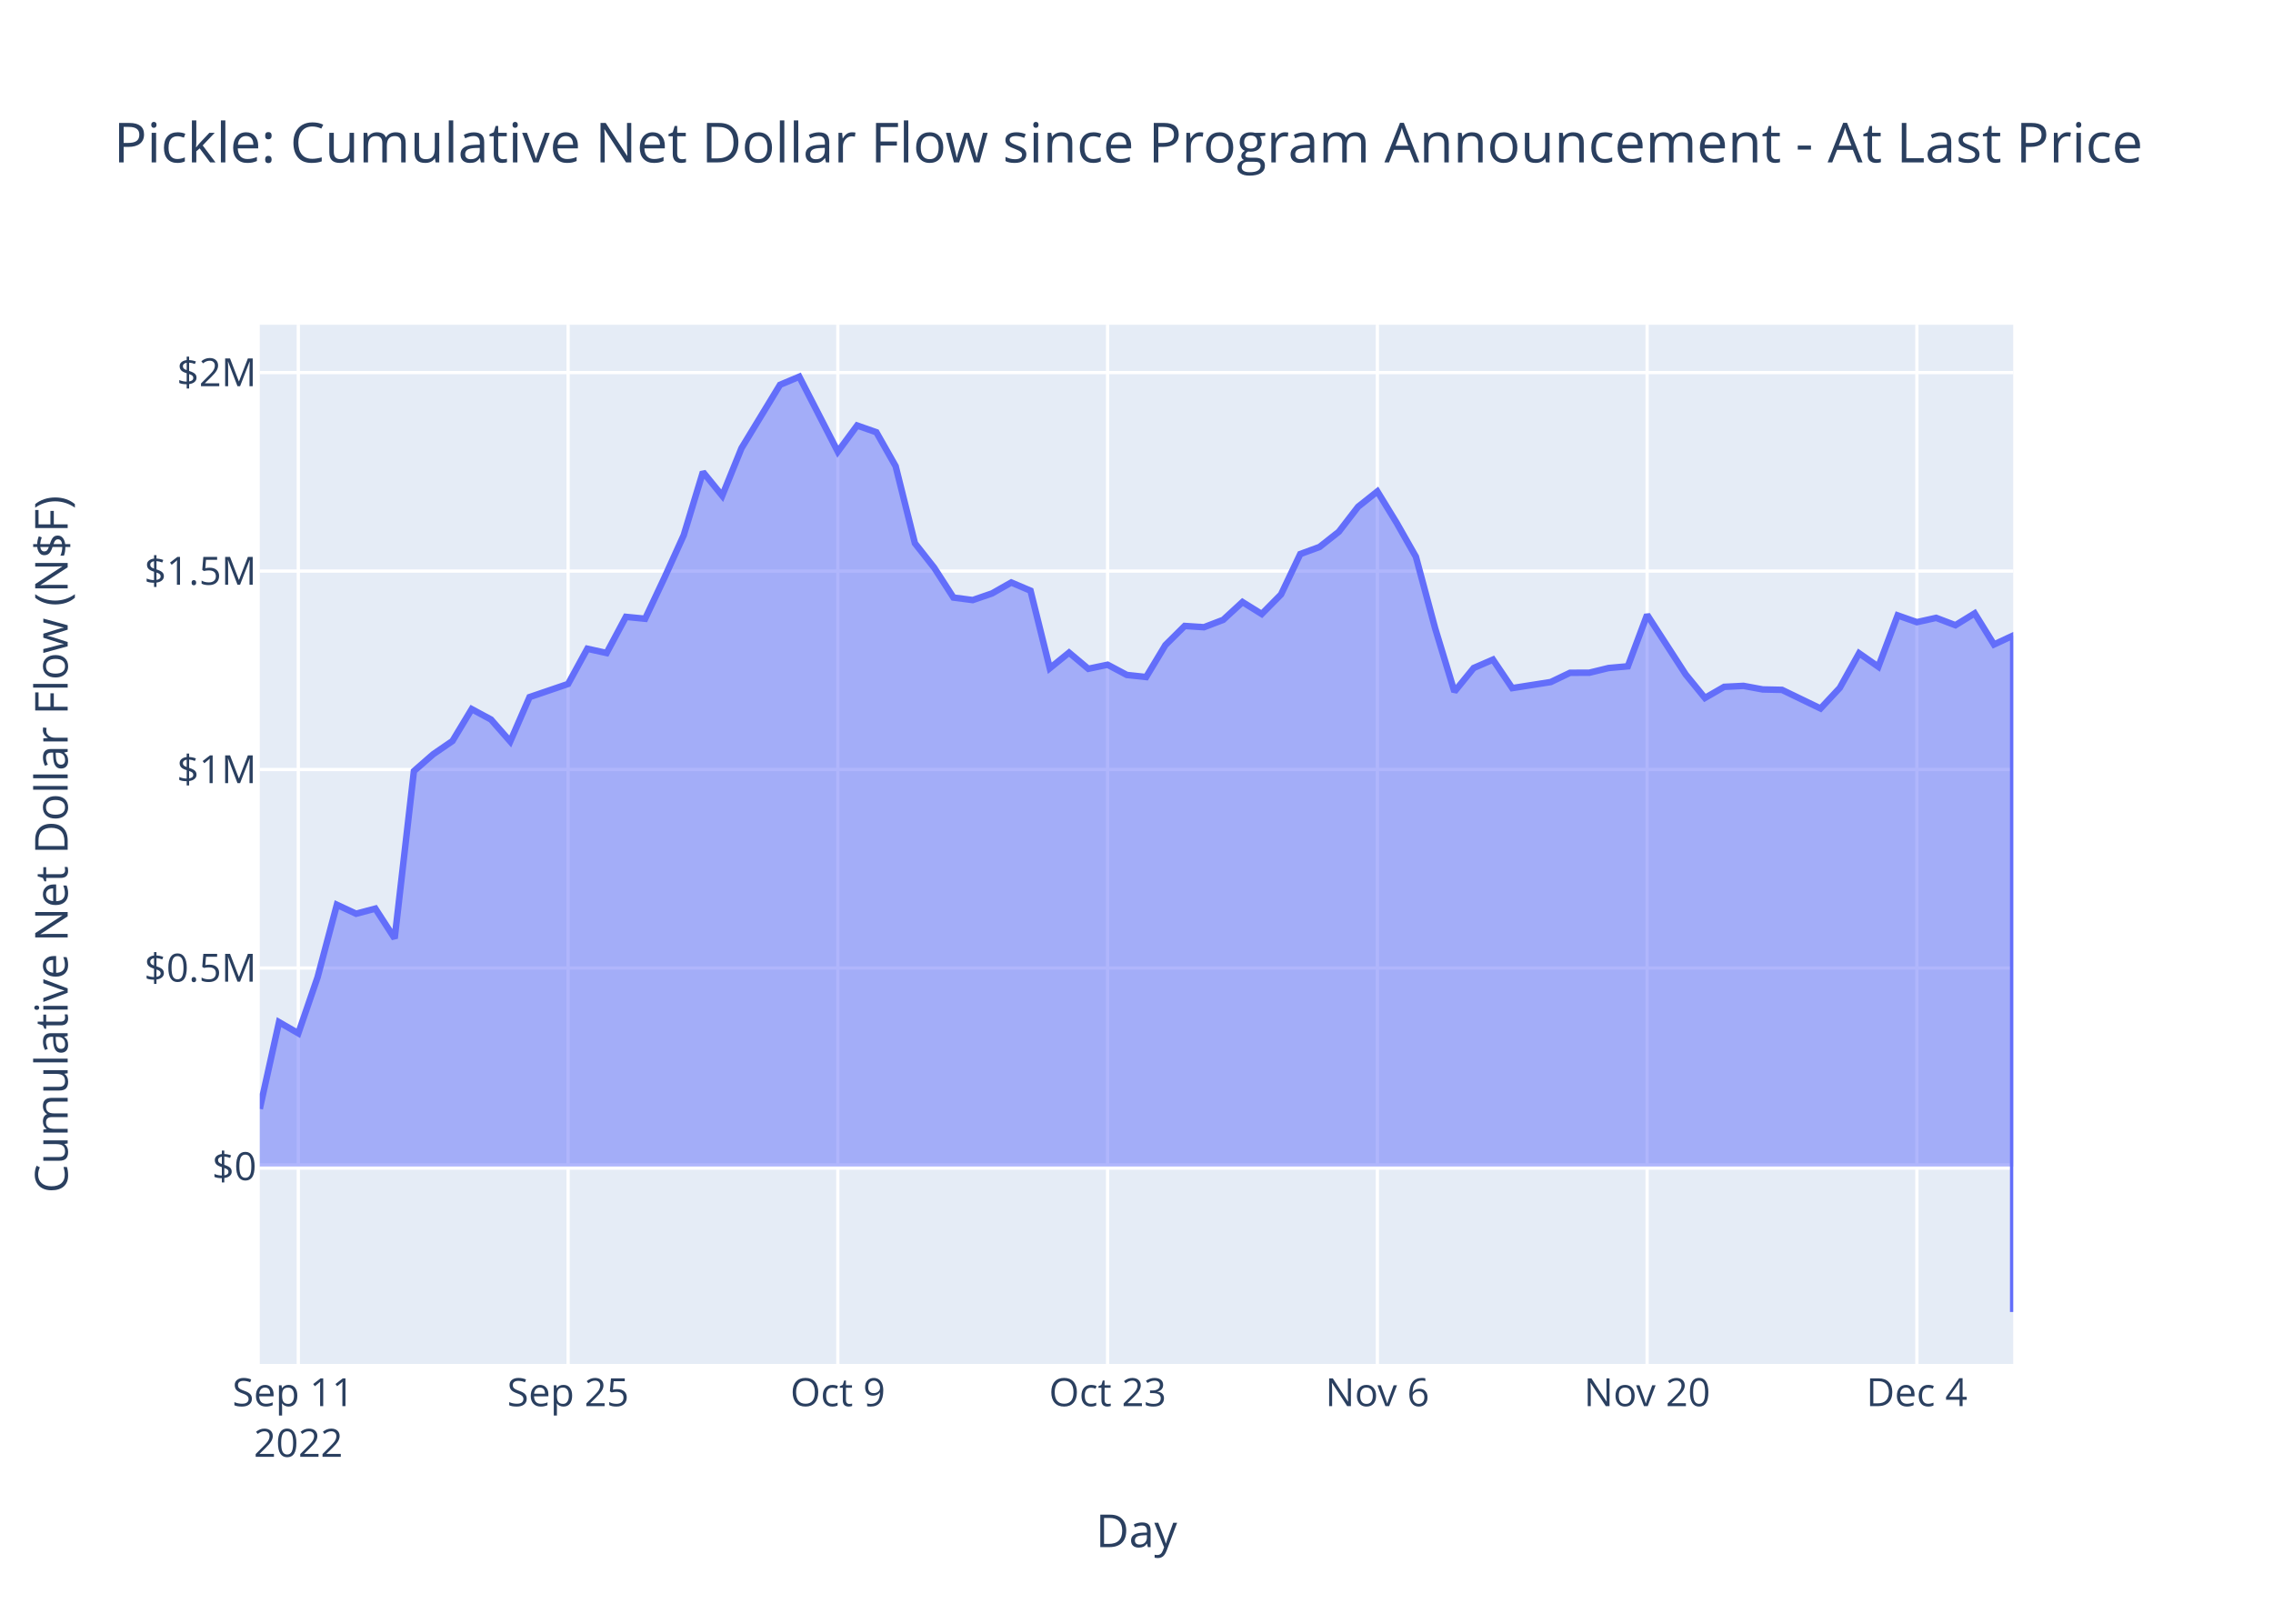
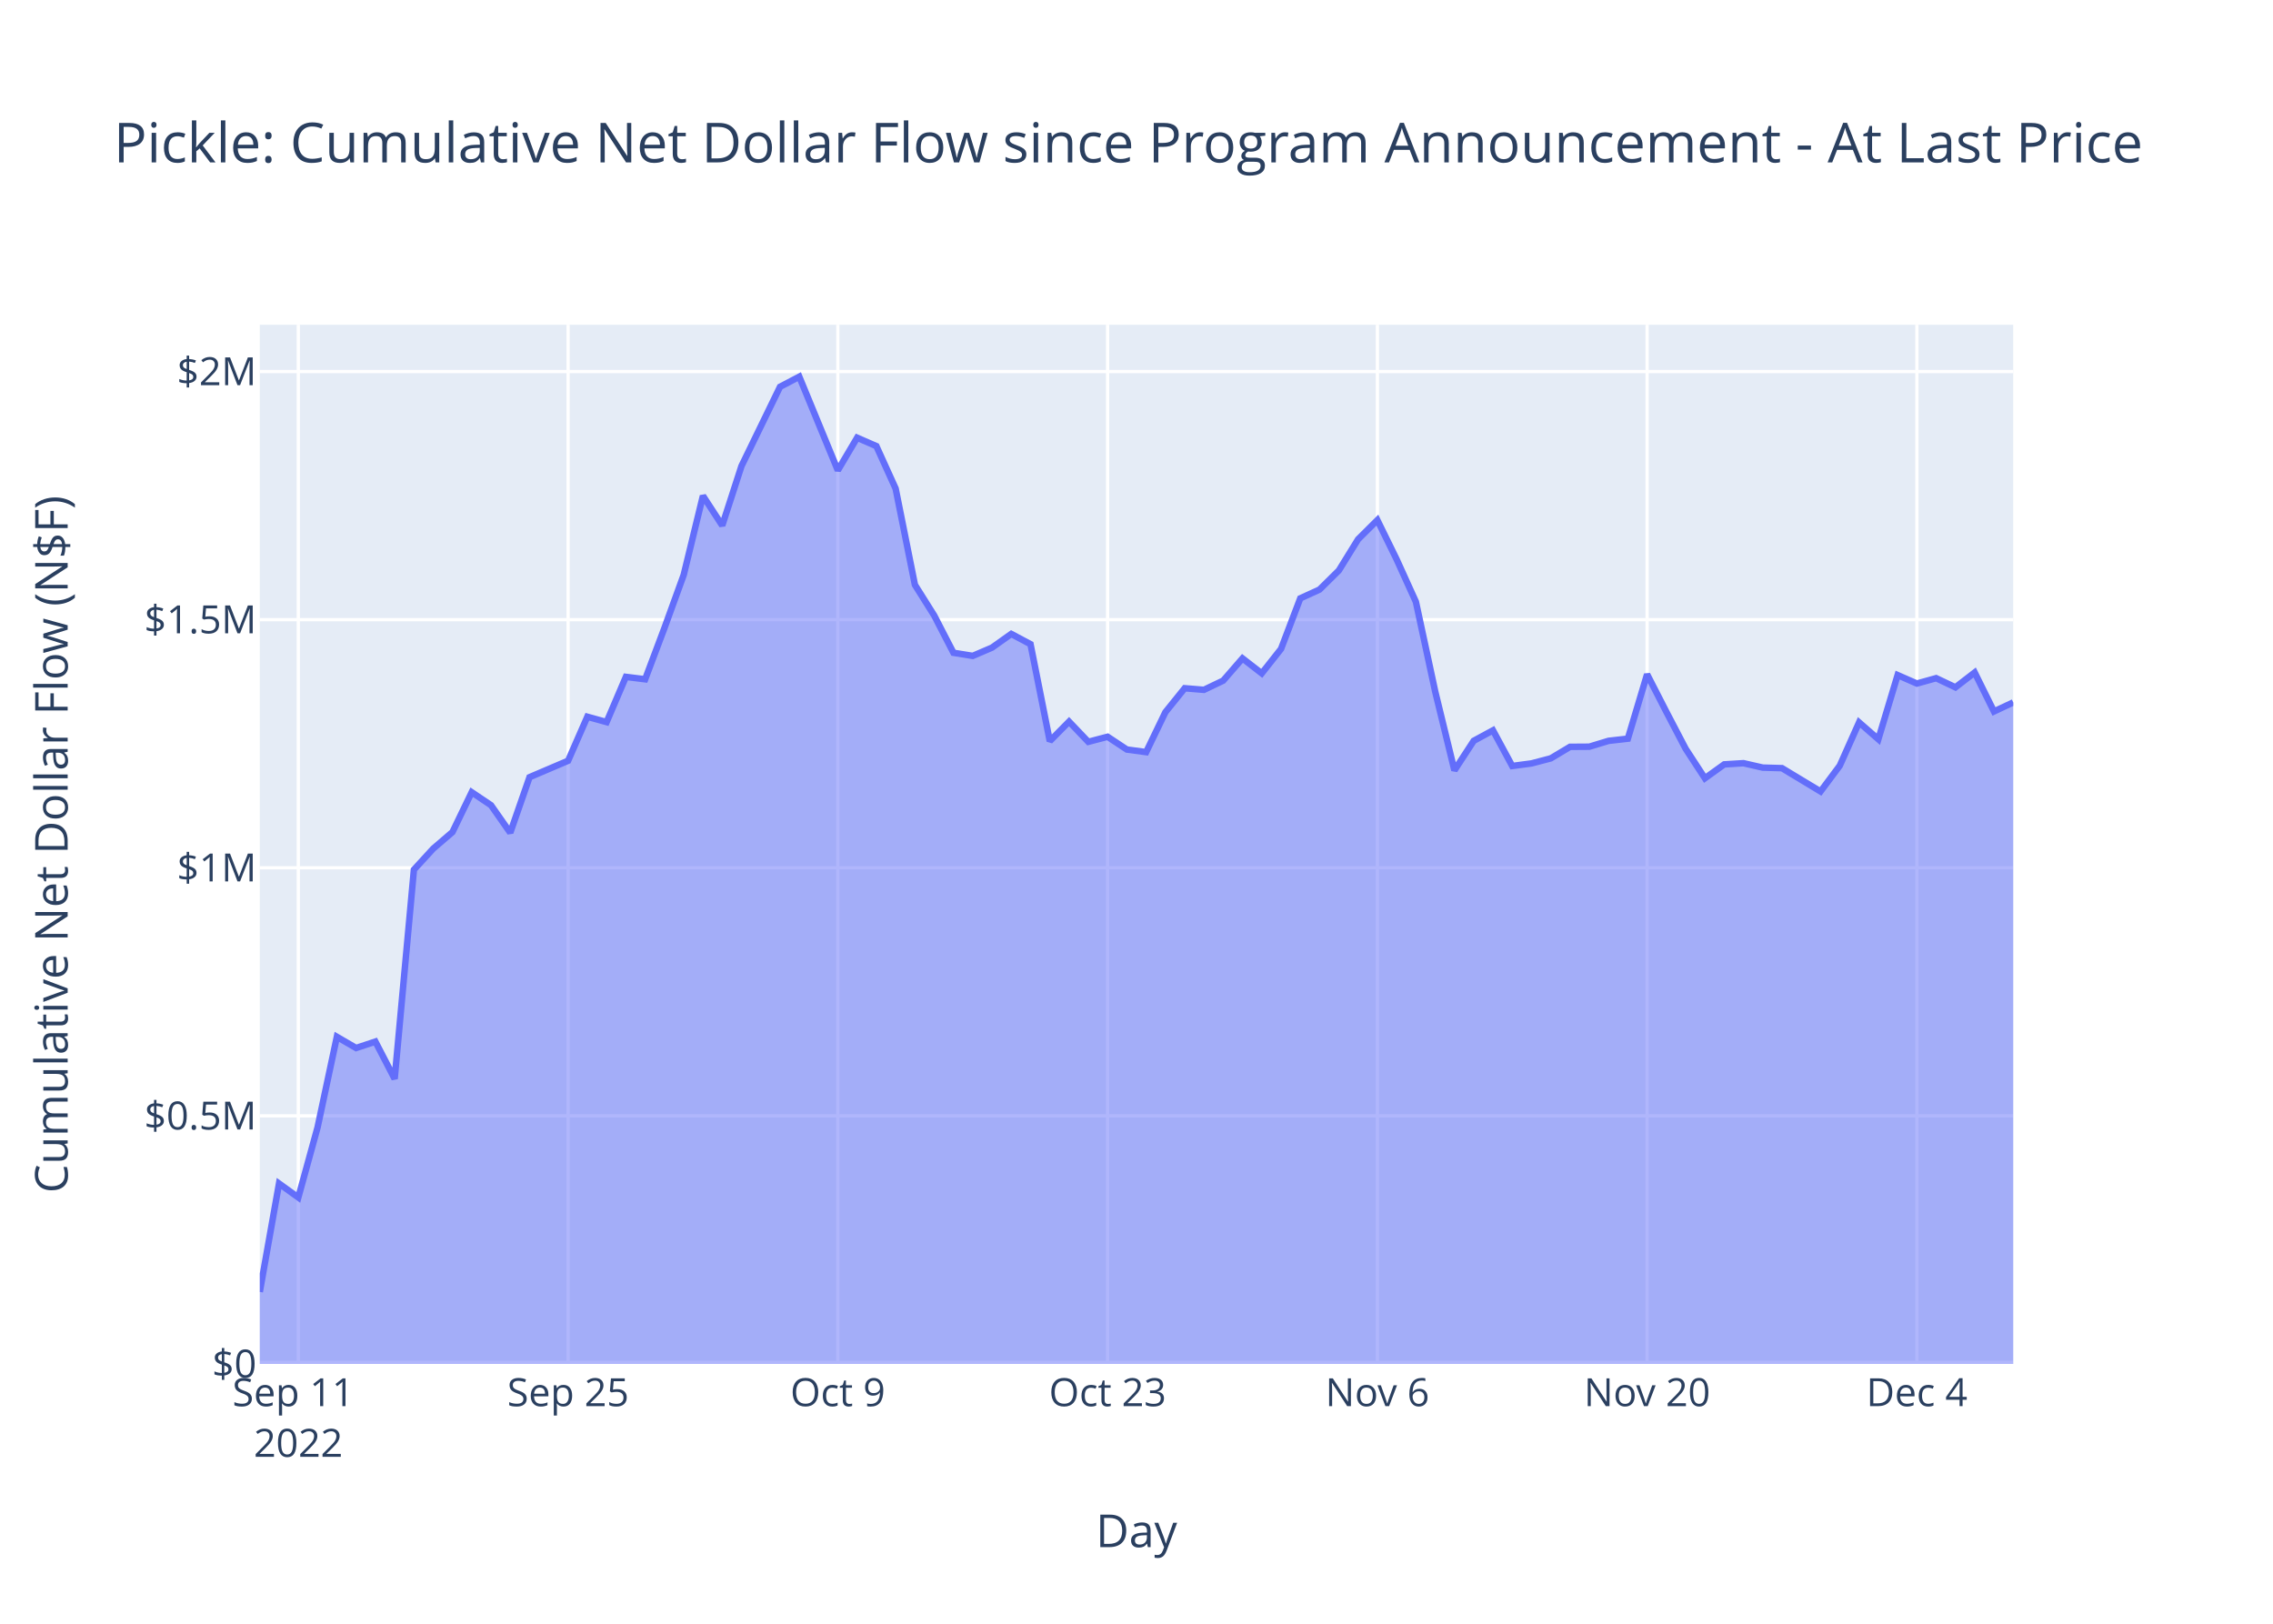
<svg xmlns="http://www.w3.org/2000/svg" class="main-svg" width="700" height="500" style="" viewBox="0 0 700 500">
  <rect x="0" y="0" width="700" height="500" style="fill: rgb(255, 255, 255); fill-opacity: 1;" />
-   <defs id="defs-c940fc">
+   <defs id="defs-890696">
    <g class="clips">
-       <clipPath id="clipc940fcxyplot" class="plotclip">
+       <clipPath id="clip890696xyplot" class="plotclip">
        <rect width="540" height="320" />
      </clipPath>
-       <clipPath class="axesclip" id="clipc940fcx">
+       <clipPath class="axesclip" id="clip890696x">
        <rect x="80" y="0" width="540" height="500" />
      </clipPath>
-       <clipPath class="axesclip" id="clipc940fcy">
+       <clipPath class="axesclip" id="clip890696y">
        <rect x="0" y="100" width="700" height="320" />
      </clipPath>
-       <clipPath class="axesclip" id="clipc940fcxy">
+       <clipPath class="axesclip" id="clip890696xy">
        <rect x="80" y="100" width="540" height="320" />
      </clipPath>
    </g>
    <g class="gradients" />
    <g class="patterns" />
  </defs>
  <g class="bglayer">
    <rect class="bg" x="80" y="100" width="540" height="320" style="fill: rgb(229, 236, 246); fill-opacity: 1; stroke-width: 0;" />
  </g>
  <g class="layer-below">
    <g class="imagelayer" />
    <g class="shapelayer" />
  </g>
  <g class="cartesianlayer">
    <g class="subplot xy">
      <g class="layer-subplot">
        <g class="shapelayer" />
        <g class="imagelayer" />
      </g>
      <g class="minor-gridlayer">
        <g class="x" />
        <g class="y" />
      </g>
      <g class="gridlayer">
        <g class="x">
          <path class="xgrid crisp" transform="translate(91.87,0)" d="M0,100v320" style="stroke: rgb(255, 255, 255); stroke-opacity: 1; stroke-width: 1px;" />
          <path class="xgrid crisp" transform="translate(174.95,0)" d="M0,100v320" style="stroke: rgb(255, 255, 255); stroke-opacity: 1; stroke-width: 1px;" />
          <path class="xgrid crisp" transform="translate(258.02,0)" d="M0,100v320" style="stroke: rgb(255, 255, 255); stroke-opacity: 1; stroke-width: 1px;" />
          <path class="xgrid crisp" transform="translate(341.1,0)" d="M0,100v320" style="stroke: rgb(255, 255, 255); stroke-opacity: 1; stroke-width: 1px;" />
          <path class="xgrid crisp" transform="translate(424.18,0)" d="M0,100v320" style="stroke: rgb(255, 255, 255); stroke-opacity: 1; stroke-width: 1px;" />
          <path class="xgrid crisp" transform="translate(507.25,0)" d="M0,100v320" style="stroke: rgb(255, 255, 255); stroke-opacity: 1; stroke-width: 1px;" />
          <path class="xgrid crisp" transform="translate(590.33,0)" d="M0,100v320" style="stroke: rgb(255, 255, 255); stroke-opacity: 1; stroke-width: 1px;" />
        </g>
        <g class="y">
-           <path class="ygrid crisp" transform="translate(0,298.08)" d="M80,0h540" style="stroke: rgb(255, 255, 255); stroke-opacity: 1; stroke-width: 1px;" />
-           <path class="ygrid crisp" transform="translate(0,236.96)" d="M80,0h540" style="stroke: rgb(255, 255, 255); stroke-opacity: 1; stroke-width: 1px;" />
-           <path class="ygrid crisp" transform="translate(0,175.85)" d="M80,0h540" style="stroke: rgb(255, 255, 255); stroke-opacity: 1; stroke-width: 1px;" />
-           <path class="ygrid crisp" transform="translate(0,114.73)" d="M80,0h540" style="stroke: rgb(255, 255, 255); stroke-opacity: 1; stroke-width: 1px;" />
+           <path class="ygrid crisp" transform="translate(0,343.6)" d="M80,0h540" style="stroke: rgb(255, 255, 255); stroke-opacity: 1; stroke-width: 1px;" />
+           <path class="ygrid crisp" transform="translate(0,267.21)" d="M80,0h540" style="stroke: rgb(255, 255, 255); stroke-opacity: 1; stroke-width: 1px;" />
+           <path class="ygrid crisp" transform="translate(0,190.81)" d="M80,0h540" style="stroke: rgb(255, 255, 255); stroke-opacity: 1; stroke-width: 1px;" />
+           <path class="ygrid crisp" transform="translate(0,114.41)" d="M80,0h540" style="stroke: rgb(255, 255, 255); stroke-opacity: 1; stroke-width: 1px;" />
        </g>
      </g>
      <g class="zerolinelayer">
-         <path class="yzl zl crisp" transform="translate(0,359.2)" d="M80,0h540" style="stroke: rgb(255, 255, 255); stroke-opacity: 1; stroke-width: 2px;" />
+         <path class="yzl zl crisp" transform="translate(0,420)" d="M80,0h540" style="stroke: rgb(255, 255, 255); stroke-opacity: 1; stroke-width: 2px;" />
      </g>
      <path class="xlines-below" />
      <path class="ylines-below" />
      <g class="overlines-below" />
      <g class="xaxislayer-below" />
      <g class="yaxislayer-below" />
      <g class="overaxes-below" />
-       <g class="plot" transform="translate(80,100)" clip-path="url(#clipc940fcxyplot)">
+       <g class="plot" transform="translate(80,100)" clip-path="url(#clip890696xyplot)">
        <g class="scatterlayer mlayer">
-           <g class="trace scatter trace1109ba" style="stroke-miterlimit: 2;">
+           <g class="trace scatter traceaeb563" style="stroke-miterlimit: 2;">
            <g class="fills">
              <g>
-                 <path class="js-fill" d="M540,259.2L0,259.2L0,241.44L5.93,214.75L11.87,218.18L17.8,200.93L23.74,178.61L29.67,181.36L35.6,179.79L41.54,188.97L47.47,137.44L53.41,132.25L59.34,128.18L65.27,118.36L71.21,121.56L77.14,128.32L83.08,114.66L94.95,110.61L100.88,99.77L106.81,101.08L112.75,89.95L118.68,90.53L124.62,77.91L130.55,64.83L136.48,45.34L142.42,52.65L148.35,38.01L160.22,18.49L166.15,16L178.02,39.07L183.96,31.03L189.89,33.1L195.82,43.55L201.76,67.28L207.69,74.81L213.63,84.01L219.56,84.78L225.49,82.74L231.43,79.37L237.36,81.89L243.3,105.77L249.23,100.96L255.16,105.94L261.1,104.69L267.03,107.84L272.97,108.48L278.9,98.64L284.84,92.75L290.77,93.14L296.7,90.87L302.64,85.39L308.57,89.07L314.51,83.05L320.44,70.6L326.37,68.43L332.31,63.74L338.24,56.05L344.18,51.33L350.11,61L356.04,71.44L361.98,93.52L367.91,112.98L373.85,105.69L379.78,103.12L385.71,111.89L397.58,110.02L403.52,107.17L409.45,107.15L415.38,105.7L421.32,105.17L427.25,89.32L439.12,107.66L445.05,114.92L450.99,111.5L456.92,111.2L462.86,112.3L468.79,112.43L480.66,118.16L486.59,111.81L492.53,101.16L498.46,105.31L504.4,89.5L510.33,91.58L516.26,90.26L522.2,92.52L528.13,88.87L534.07,98.46L540,95.69L540,304" style="fill: rgb(99, 110, 250); fill-opacity: 0.5; stroke-width: 0;" />
+                 <path class="js-fill" d="M540,320L0,320L0,297.81L5.93,264.45L11.87,268.73L17.8,247.16L23.74,219.27L29.67,222.71L35.6,220.74L41.54,232.21L47.47,167.8L53.41,161.32L59.34,156.23L65.27,143.95L71.21,147.95L77.14,156.41L83.08,139.32L94.95,134.26L100.88,120.71L106.81,122.35L112.75,108.43L118.68,109.17L124.62,93.39L130.55,77.04L136.48,52.68L142.42,61.81L148.35,43.51L160.22,19.11L166.15,16L178.02,44.83L183.96,34.79L189.89,37.37L195.82,50.44L201.76,80.09L207.69,89.52L213.63,101.01L219.56,101.97L225.49,99.43L231.43,95.21L237.36,98.36L243.3,128.21L249.23,122.21L255.16,128.43L261.1,126.87L267.03,130.8L272.97,131.6L278.9,119.3L284.84,111.93L290.77,112.42L296.7,109.58L302.64,102.74L308.57,107.34L314.51,99.82L320.44,84.25L326.37,81.54L332.31,75.67L338.24,66.07L344.18,60.16L350.11,72.25L356.04,85.31L361.98,112.9L367.91,137.22L373.85,128.12L379.78,124.9L385.71,135.87L391.65,135.08L397.58,133.52L403.52,129.97L409.45,129.93L415.38,128.13L421.32,127.46L427.25,107.65L433.19,119.23L439.12,130.57L445.05,139.65L450.99,135.38L456.92,135.01L462.86,136.37L468.79,136.54L480.66,143.71L486.59,135.76L492.53,122.45L498.46,127.63L504.4,107.88L510.33,110.48L516.26,108.83L522.2,111.65L528.13,107.08L534.07,119.08L540,116.29" style="fill: rgb(99, 110, 250); fill-opacity: 0.5; stroke-width: 0;" />
              </g>
            </g>
            <g class="errorbars" />
            <g class="lines">
-               <path class="js-line" d="M0,241.44L5.93,214.75L11.87,218.18L17.8,200.93L23.74,178.61L29.67,181.36L35.6,179.79L41.54,188.97L47.47,137.44L53.41,132.25L59.34,128.18L65.27,118.36L71.21,121.56L77.14,128.32L83.08,114.66L94.95,110.61L100.88,99.77L106.81,101.08L112.75,89.95L118.68,90.53L124.62,77.91L130.55,64.83L136.48,45.34L142.42,52.65L148.35,38.01L160.22,18.49L166.15,16L178.02,39.07L183.96,31.03L189.89,33.1L195.82,43.55L201.76,67.28L207.69,74.81L213.63,84.01L219.56,84.78L225.49,82.74L231.43,79.37L237.36,81.89L243.3,105.77L249.23,100.96L255.16,105.94L261.1,104.69L267.03,107.84L272.97,108.48L278.9,98.64L284.84,92.75L290.77,93.14L296.7,90.87L302.64,85.39L308.57,89.07L314.51,83.05L320.44,70.6L326.37,68.43L332.31,63.74L338.24,56.05L344.18,51.33L350.11,61L356.04,71.44L361.98,93.52L367.91,112.98L373.85,105.69L379.78,103.12L385.71,111.89L397.58,110.02L403.52,107.17L409.45,107.15L415.38,105.7L421.32,105.17L427.25,89.32L439.12,107.66L445.05,114.92L450.99,111.5L456.92,111.2L462.86,112.3L468.79,112.43L480.66,118.16L486.59,111.81L492.53,101.16L498.46,105.31L504.4,89.5L510.33,91.58L516.26,90.26L522.2,92.52L528.13,88.87L534.07,98.46L540,95.69L540,304" style="vector-effect: non-scaling-stroke; fill: none; stroke: rgb(99, 110, 250); stroke-opacity: 1; stroke-width: 2px; opacity: 1;" />
+               <path class="js-line" d="M0,297.81L5.93,264.45L11.87,268.73L17.8,247.16L23.74,219.27L29.67,222.71L35.6,220.74L41.54,232.21L47.47,167.8L53.41,161.32L59.34,156.23L65.27,143.95L71.21,147.95L77.14,156.41L83.08,139.32L94.95,134.26L100.88,120.71L106.81,122.35L112.75,108.43L118.68,109.17L124.62,93.39L130.55,77.04L136.48,52.68L142.42,61.81L148.35,43.51L160.22,19.11L166.15,16L178.02,44.83L183.96,34.79L189.89,37.37L195.82,50.44L201.76,80.09L207.69,89.52L213.63,101.01L219.56,101.97L225.49,99.43L231.43,95.21L237.36,98.36L243.3,128.21L249.23,122.21L255.16,128.43L261.1,126.87L267.03,130.8L272.97,131.6L278.9,119.3L284.84,111.93L290.77,112.42L296.7,109.58L302.64,102.74L308.57,107.34L314.51,99.82L320.44,84.25L326.37,81.54L332.31,75.67L338.24,66.07L344.18,60.16L350.11,72.25L356.04,85.31L361.98,112.9L367.91,137.22L373.85,128.12L379.78,124.9L385.71,135.87L391.65,135.08L397.58,133.52L403.52,129.97L409.45,129.93L415.38,128.13L421.32,127.46L427.25,107.65L433.19,119.23L439.12,130.57L445.05,139.65L450.99,135.38L456.92,135.01L462.86,136.37L468.79,136.54L480.66,143.71L486.59,135.76L492.53,122.45L498.46,127.63L504.4,107.88L510.33,110.48L516.26,108.83L522.2,111.65L528.13,107.08L534.07,119.08L540,116.29" style="vector-effect: non-scaling-stroke; fill: none; stroke: rgb(99, 110, 250); stroke-opacity: 1; stroke-width: 2px; opacity: 1;" />
            </g>
            <g class="points" />
            <g class="text" />
          </g>
        </g>
      </g>
      <g class="overplot" />
      <path class="xlines-above crisp" d="M0,0" style="fill: none;" />
      <path class="ylines-above crisp" d="M0,0" style="fill: none;" />
      <g class="overlines-above" />
      <g class="xaxislayer-above">
        <g class="xtick">
          <text text-anchor="middle" x="0" y="433" transform="translate(91.87,0)" style="font-family: 'Open Sans', verdana, arial, sans-serif; font-size: 12px; fill: rgb(42, 63, 95); fill-opacity: 1; white-space: pre; opacity: 1;">
            <tspan class="line" dy="0em" x="0" y="433">Sep 11</tspan>
            <tspan class="line" dy="1.3em" x="0" y="433">2022</tspan>
          </text>
        </g>
        <g class="xtick">
          <text text-anchor="middle" x="0" y="433" style="font-family: 'Open Sans', verdana, arial, sans-serif; font-size: 12px; fill: rgb(42, 63, 95); fill-opacity: 1; white-space: pre; opacity: 1;" transform="translate(174.95,0)">Sep 25</text>
        </g>
        <g class="xtick">
          <text text-anchor="middle" x="0" y="433" style="font-family: 'Open Sans', verdana, arial, sans-serif; font-size: 12px; fill: rgb(42, 63, 95); fill-opacity: 1; white-space: pre; opacity: 1;" transform="translate(258.02,0)">Oct 9</text>
        </g>
        <g class="xtick">
          <text text-anchor="middle" x="0" y="433" style="font-family: 'Open Sans', verdana, arial, sans-serif; font-size: 12px; fill: rgb(42, 63, 95); fill-opacity: 1; white-space: pre; opacity: 1;" transform="translate(341.1,0)">Oct 23</text>
        </g>
        <g class="xtick">
          <text text-anchor="middle" x="0" y="433" style="font-family: 'Open Sans', verdana, arial, sans-serif; font-size: 12px; fill: rgb(42, 63, 95); fill-opacity: 1; white-space: pre; opacity: 1;" transform="translate(424.18,0)">Nov 6</text>
        </g>
        <g class="xtick">
          <text text-anchor="middle" x="0" y="433" style="font-family: 'Open Sans', verdana, arial, sans-serif; font-size: 12px; fill: rgb(42, 63, 95); fill-opacity: 1; white-space: pre; opacity: 1;" transform="translate(507.25,0)">Nov 20</text>
        </g>
        <g class="xtick">
          <text text-anchor="middle" x="0" y="433" style="font-family: 'Open Sans', verdana, arial, sans-serif; font-size: 12px; fill: rgb(42, 63, 95); fill-opacity: 1; white-space: pre; opacity: 1;" transform="translate(590.33,0)">Dec 4</text>
        </g>
      </g>
      <g class="yaxislayer-above">
        <g class="ytick">
-           <text text-anchor="end" x="79" y="4.2" transform="translate(0,359.2)" style="font-family: 'Open Sans', verdana, arial, sans-serif; font-size: 12px; fill: rgb(42, 63, 95); fill-opacity: 1; white-space: pre; opacity: 1;">$0</text>
+           <text text-anchor="end" x="79" y="4.2" transform="translate(0,420)" style="font-family: 'Open Sans', verdana, arial, sans-serif; font-size: 12px; fill: rgb(42, 63, 95); fill-opacity: 1; white-space: pre; opacity: 1;">$0</text>
        </g>
        <g class="ytick">
-           <text text-anchor="end" x="79" y="4.2" style="font-family: 'Open Sans', verdana, arial, sans-serif; font-size: 12px; fill: rgb(42, 63, 95); fill-opacity: 1; white-space: pre; opacity: 1;" transform="translate(0,298.08)">$0.5M</text>
+           <text text-anchor="end" x="79" y="4.2" style="font-family: 'Open Sans', verdana, arial, sans-serif; font-size: 12px; fill: rgb(42, 63, 95); fill-opacity: 1; white-space: pre; opacity: 1;" transform="translate(0,343.6)">$0.5M</text>
        </g>
        <g class="ytick">
-           <text text-anchor="end" x="79" y="4.2" style="font-family: 'Open Sans', verdana, arial, sans-serif; font-size: 12px; fill: rgb(42, 63, 95); fill-opacity: 1; white-space: pre; opacity: 1;" transform="translate(0,236.96)">$1M</text>
+           <text text-anchor="end" x="79" y="4.2" style="font-family: 'Open Sans', verdana, arial, sans-serif; font-size: 12px; fill: rgb(42, 63, 95); fill-opacity: 1; white-space: pre; opacity: 1;" transform="translate(0,267.21)">$1M</text>
        </g>
        <g class="ytick">
-           <text text-anchor="end" x="79" y="4.2" style="font-family: 'Open Sans', verdana, arial, sans-serif; font-size: 12px; fill: rgb(42, 63, 95); fill-opacity: 1; white-space: pre; opacity: 1;" transform="translate(0,175.85)">$1.5M</text>
+           <text text-anchor="end" x="79" y="4.2" style="font-family: 'Open Sans', verdana, arial, sans-serif; font-size: 12px; fill: rgb(42, 63, 95); fill-opacity: 1; white-space: pre; opacity: 1;" transform="translate(0,190.81)">$1.5M</text>
        </g>
        <g class="ytick">
-           <text text-anchor="end" x="79" y="4.2" style="font-family: 'Open Sans', verdana, arial, sans-serif; font-size: 12px; fill: rgb(42, 63, 95); fill-opacity: 1; white-space: pre; opacity: 1;" transform="translate(0,114.73)">$2M</text>
+           <text text-anchor="end" x="79" y="4.2" style="font-family: 'Open Sans', verdana, arial, sans-serif; font-size: 12px; fill: rgb(42, 63, 95); fill-opacity: 1; white-space: pre; opacity: 1;" transform="translate(0,114.41)">$2M</text>
        </g>
      </g>
      <g class="overaxes-above" />
    </g>
  </g>
  <g class="polarlayer" />
  <g class="smithlayer" />
  <g class="ternarylayer" />
  <g class="geolayer" />
  <g class="funnelarealayer" />
  <g class="pielayer" />
  <g class="iciclelayer" />
  <g class="treemaplayer" />
  <g class="sunburstlayer" />
  <g class="glimages" />
-   <defs id="topdefs-c940fc">
+   <defs id="topdefs-890696">
    <g class="clips" />
  </defs>
  <g class="layer-above">
    <g class="imagelayer" />
    <g class="shapelayer" />
  </g>
  <g class="infolayer">
    <g class="g-gtitle">
      <text class="gtitle" x="35" y="50" text-anchor="start" dy="0em" style="font-family: 'Open Sans', verdana, arial, sans-serif; font-size: 17px; fill: rgb(42, 63, 95); opacity: 1; font-weight: normal; white-space: pre;">Pickle: Cumulative Net Dollar Flow since Program Announcement - At Last Price</text>
    </g>
    <g class="g-xtitle">
      <text class="xtitle" x="350" y="476.409" text-anchor="middle" style="font-family: 'Open Sans', verdana, arial, sans-serif; font-size: 14px; fill: rgb(42, 63, 95); opacity: 1; font-weight: normal; white-space: pre;">Day</text>
    </g>
    <g class="g-ytitle">
      <text class="ytitle" transform="rotate(-90,20.84063,260)" x="20.841" y="260" text-anchor="middle" style="font-family: 'Open Sans', verdana, arial, sans-serif; font-size: 14px; fill: rgb(42, 63, 95); opacity: 1; font-weight: normal; white-space: pre;">Cumulative Net Dollar Flow (N$F)</text>
    </g>
  </g>
</svg>
